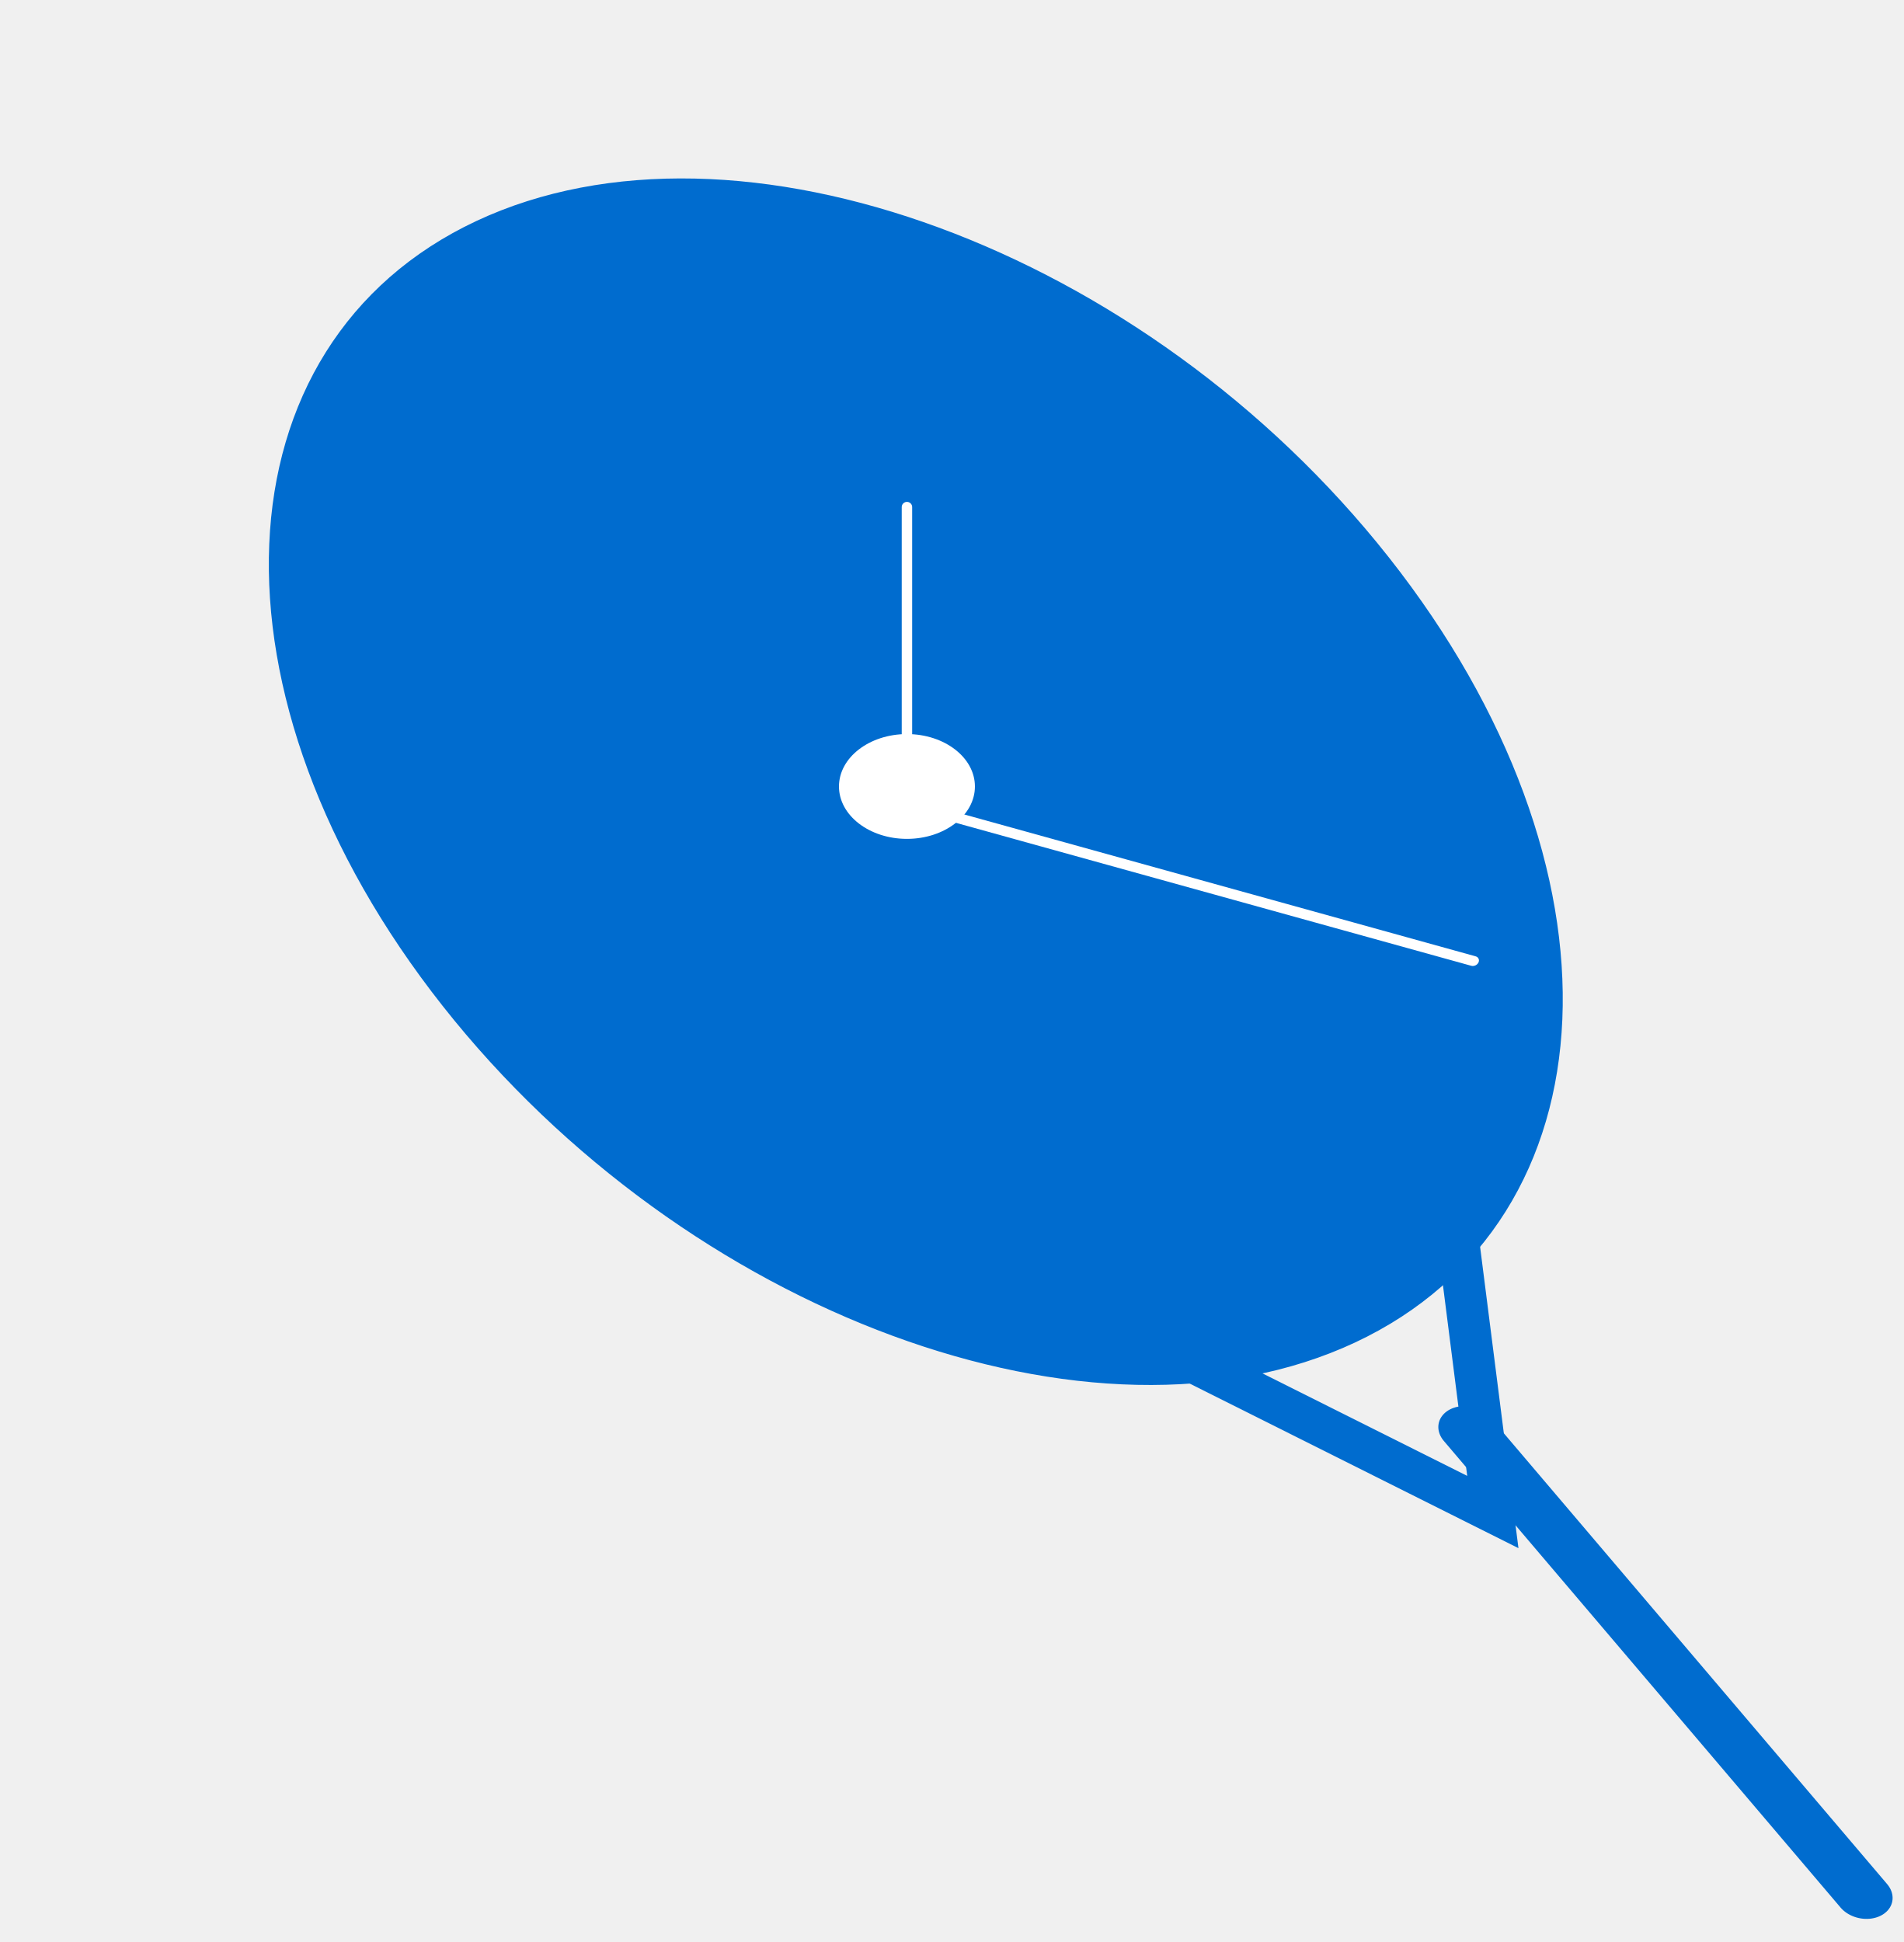
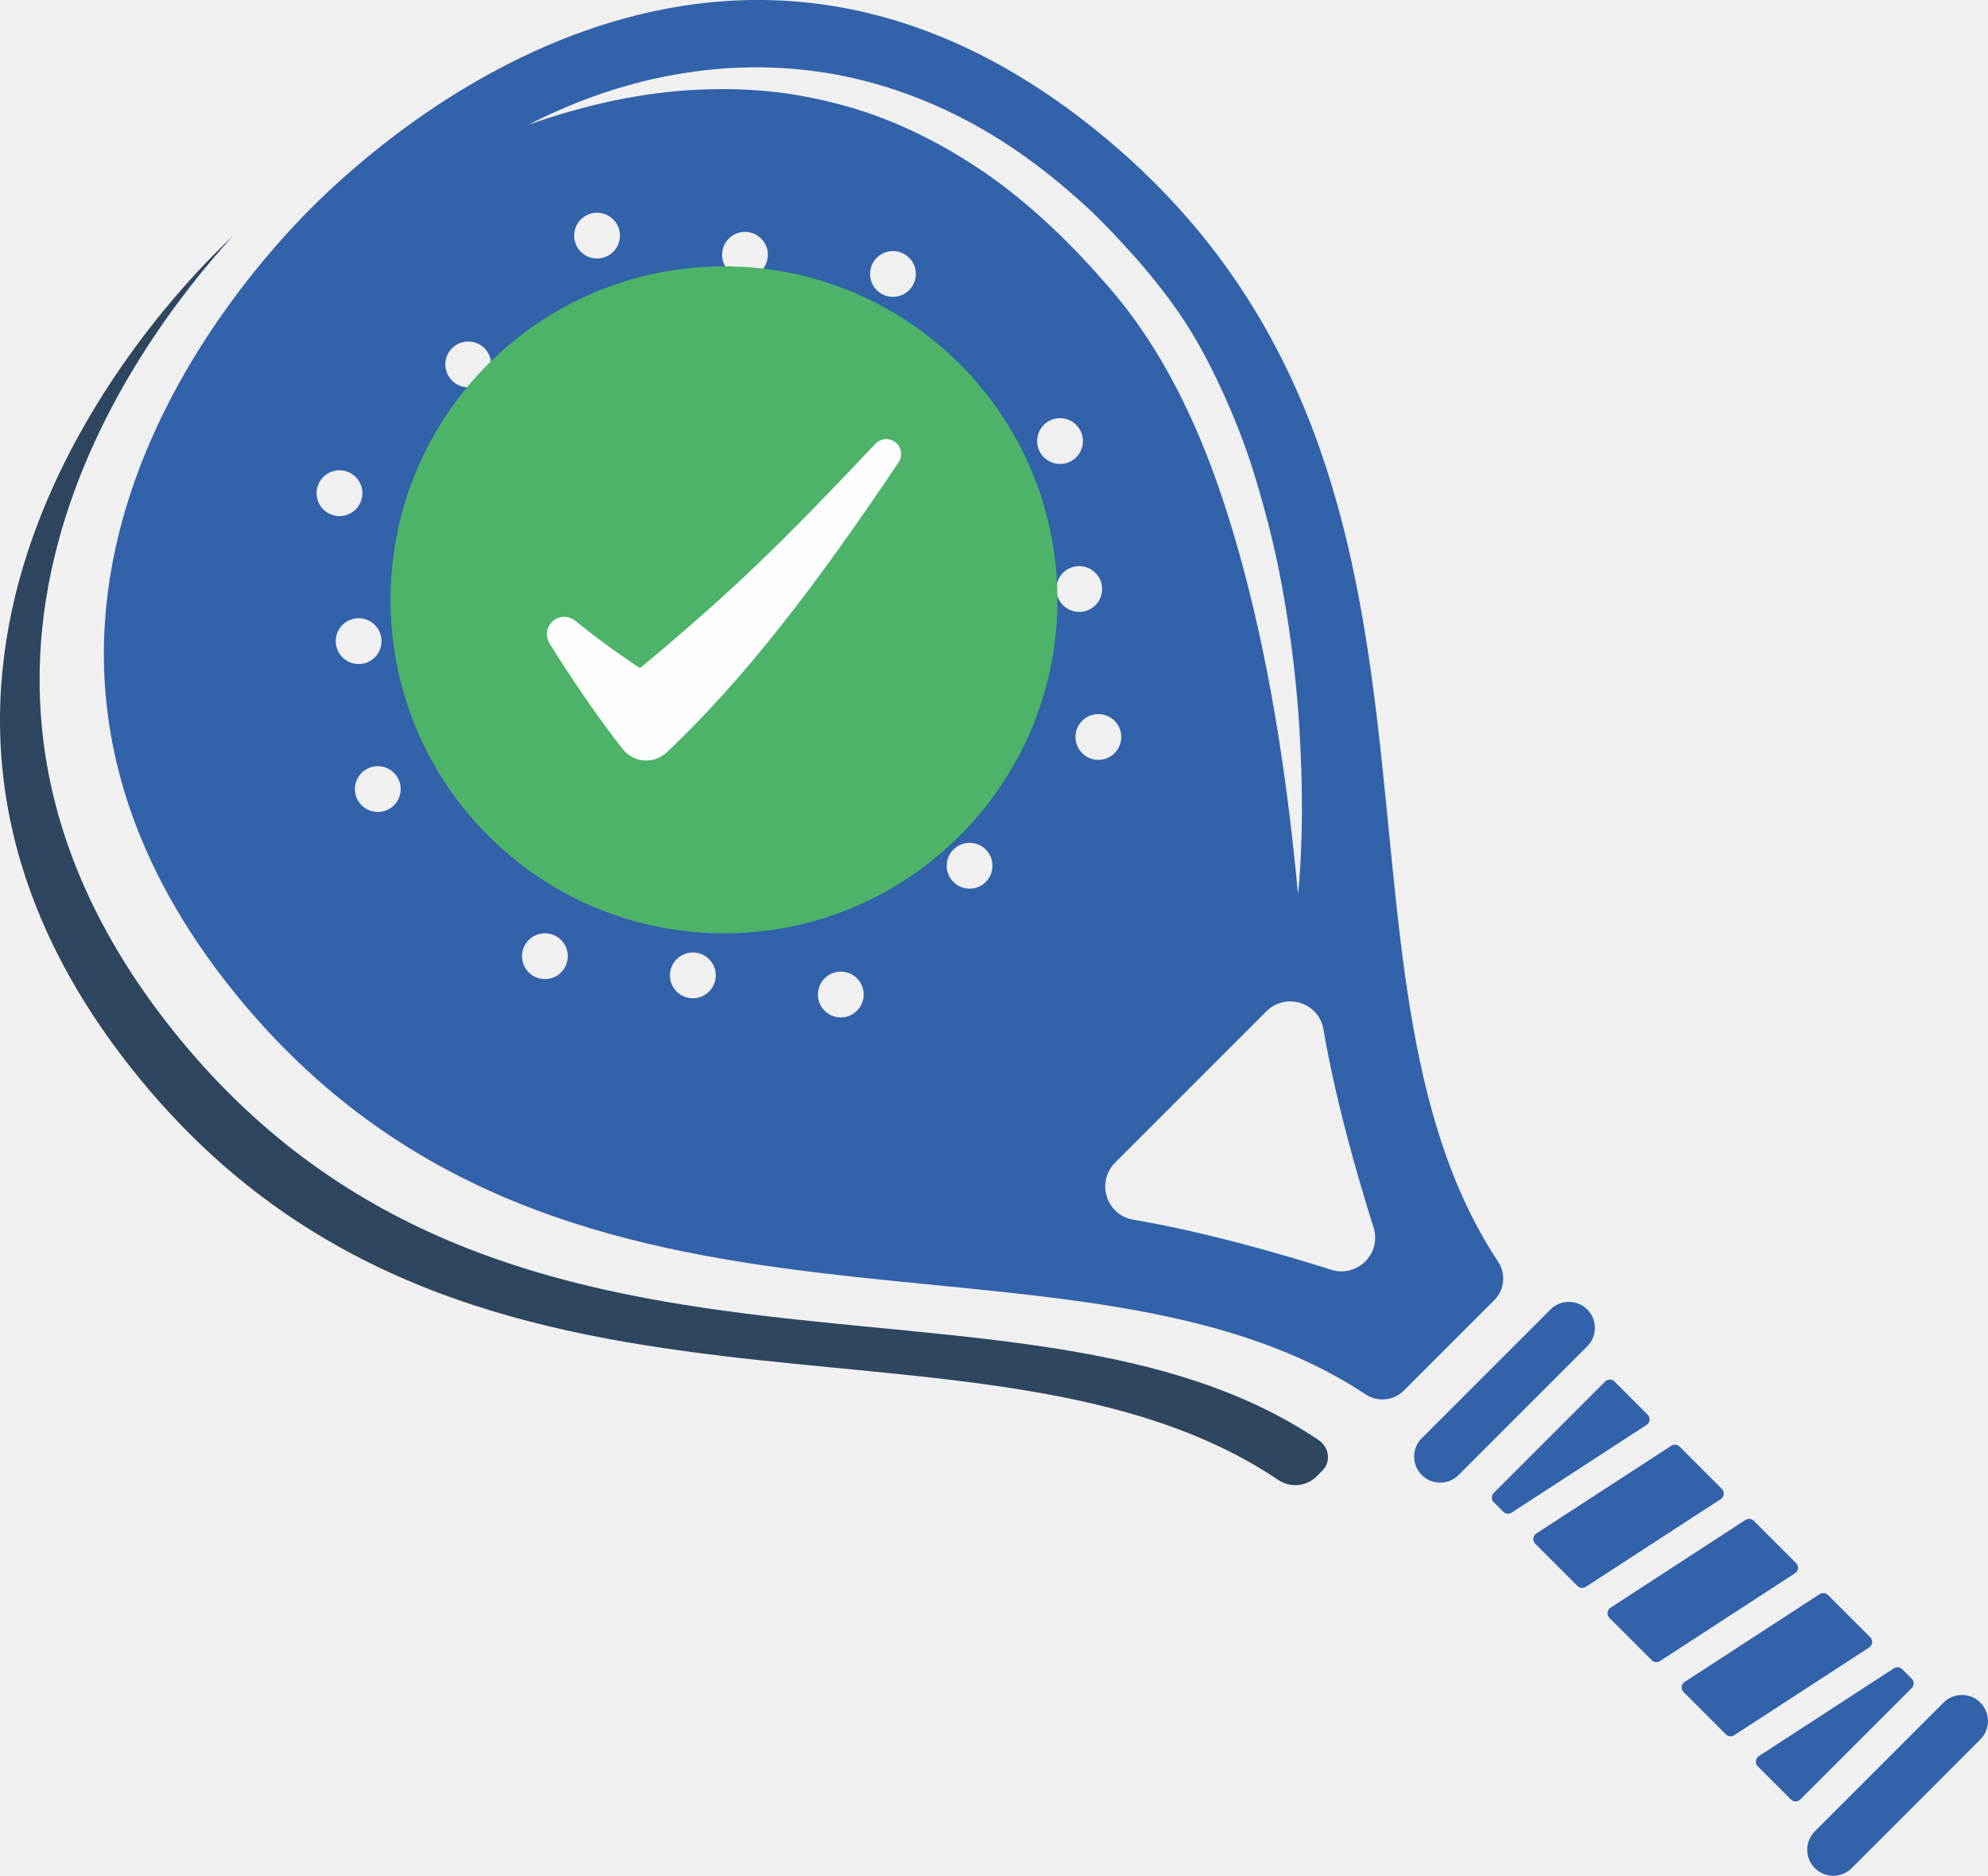
- <svg xmlns="http://www.w3.org/2000/svg" width="50" height="51" viewBox="0 0 50 51" fill="none">
-   <line x1="0.684" y1="-0.684" x2="16.77" y2="-0.684" transform="matrix(-0.647755 -0.761848 0.892686 -0.450679 49.9998 50)" stroke="#006CCF" stroke-width="1.369" stroke-linecap="round" />
-   <path d="M39.203 39.708L31.119 35.661L38.262 32.315L39.203 39.708Z" stroke="#006CCF" stroke-width="1.095" />
-   <path d="M36.259 14.809C39.428 18.826 40.909 23.1 40.755 26.758C40.6 30.417 38.814 33.441 35.472 35.007C32.129 36.573 27.822 36.403 23.537 34.824C19.251 33.246 15.008 30.265 11.84 26.249C8.671 22.232 7.19 17.958 7.344 14.3C7.498 10.641 9.285 7.617 12.627 6.051C15.97 4.485 20.276 4.655 24.562 6.234C28.848 7.812 33.09 10.793 36.259 14.809Z" fill="#006CCF" stroke="#006CCF" stroke-width="0.547" />
-   <ellipse cx="23.817" cy="20.654" rx="1.785" ry="1.376" fill="white" />
-   <path d="M38.636 25.363C38.709 25.383 38.794 25.344 38.826 25.276C38.858 25.207 38.825 25.135 38.752 25.115L38.636 25.363ZM23.759 21.236L38.636 25.363L38.752 25.115L23.875 20.988L23.759 21.236Z" fill="white" />
-   <path d="M23.817 20.654V13.317" stroke="white" stroke-width="0.274" stroke-linecap="round" />
+ <svg xmlns="http://www.w3.org/2000/svg" xml:space="preserve" width="69.184mm" height="65.274mm" version="1.1" style="shape-rendering:geometricPrecision; text-rendering:geometricPrecision; image-rendering:optimizeQuality; fill-rule:evenodd; clip-rule:evenodd" viewBox="0 0 6904.13 6513.99">
+   <defs>
+     <style type="text/css">
+    
+     .fil3 {fill:#FEFEFE;fill-rule:nonzero}
+     .fil2 {fill:#4CB369;fill-rule:nonzero}
+     .fil0 {fill:#3262AA;fill-rule:nonzero}
+     .fil1 {fill:#2E4660;fill-rule:nonzero}
+    
+   </style>
+   </defs>
+   <g id="Camada_x0020_1">
+     <g id="_2672042641008">
+       <g>
+         <path class="fil0" d="M6430.7 6487.5l446.97 -446.97c35.28,-35.31 35.28,-92.55 0,-127.86 -35.32,-35.28 -92.56,-35.28 -127.87,0l-446.97 446.96c-35.31,35.32 -35.31,92.56 0,127.87 35.32,35.32 92.56,35.32 127.87,0z" />
+         <path class="fil0" d="M5065.52 5122.27l446.92 -446.93c35.31,-35.31 35.31,-92.55 0,-127.87 -35.31,-35.31 -92.52,-35.31 -127.83,0l-446.96 446.94c-35.28,35.31 -35.28,92.55 0,127.86 35.31,35.32 92.56,35.32 127.87,0z" />
+         <path class="fil0" d="M5589.33 5618.46l146.95 146.91c7.6,7.64 19.54,8.91 28.58,3.03l469 -304.95c12.18,-7.92 13.98,-25.03 3.7,-35.31l-146.92 -146.92c-7.63,-7.67 -19.57,-8.9 -28.58,-3.02l-469 304.95c-12.18,7.91 -13.98,25.03 -3.73,35.31z" />
+         <path class="fil0" d="M5722.27 4912.81l-115.33 -115.29c-8.91,-8.94 -23.38,-8.94 -32.32,0l-386.93 386.94c-8.94,8.94 -8.94,23.4 0,32.31l33.26 33.3c7.64,7.64 19.58,8.87 28.62,2.99l469 -304.91c12.14,-7.95 13.98,-25.07 3.7,-35.35z" />
+         <path class="fil0" d="M5331.69 5360.83l146.92 146.91c7.63,7.6 19.57,8.84 28.62,2.95l468.97 -304.91c12.21,-7.88 14.01,-25.06 3.72,-35.35l-146.91 -146.87c-7.63,-7.64 -19.57,-8.87 -28.66,-2.99l-468.96 304.91c-12.18,7.92 -13.98,25.07 -3.7,35.35z" />
+         <path class="fil0" d="M6495.23 5685.77l-146.92 -146.91c-7.63,-7.64 -19.57,-8.91 -28.62,-2.99l-468.96 304.91c-12.22,7.92 -14.02,25.07 -3.73,35.31l146.91 146.95c7.64,7.64 19.57,8.87 28.62,2.99l469 -304.91c12.14,-7.95 13.94,-25.07 3.7,-35.35z" />
+         <path class="fil0" d="M6104.63 6133.8l115.36 115.33c8.94,8.94 23.41,8.94 32.35,0l386.94 -386.94c8.94,-8.94 8.94,-23.41 0,-32.35l-33.3 -33.31c-7.64,-7.63 -19.61,-8.87 -28.66,-2.98l-468.96 304.91c-12.18,7.91 -13.98,25.06 -3.73,35.35z" />
+         <path class="fil1" d="M489.14 3750.65c-1107.07,-1344.84 -27.45,-2580.25 248.7,-2861.61 18.97,-19.33 42.52,-42.64 70.06,-68.73 -346.84,380.44 -1212.25,1537.84 -181.24,2790.25 1150.01,1396.97 2918.86,695.23 3950.3,1388.81l1.3 0.84c37.21,24.3 45.81,74.64 14.68,106.36l-18.41 18.73c-36.19,36.89 -92.59,42.73 -135.04,14.22 -1031.48,-693.61 -2800.32,8.09 -3950.34,-1388.88z" />
+         <path class="fil0" d="M3044.83 1007.58c-31.06,-31.06 -31.06,-81.43 0,-112.49 31.09,-31.05 81.43,-31.05 112.48,0 31.09,31.06 31.09,81.43 0,112.49 -31.05,31.05 -81.39,31.05 -112.48,0zm580.35 467.87c31.09,-31.06 81.43,-31.06 112.48,0 31.06,31.05 31.06,81.43 0,112.48 -31.05,31.06 -81.39,31.06 -112.48,0 -31.05,-31.09 -31.05,-81.43 0,-112.48zm66.57 513.78c31.06,-31.05 81.39,-31.05 112.49,0.04 31.05,31.02 31.05,81.39 0,112.44 -31.1,31.09 -81.43,31.09 -112.49,0 -31.05,-31.05 -31.05,-81.42 0,-112.48zm-1160.72 -1048.2c-31.09,-31.09 -31.09,-81.43 0,-112.52 31.06,-31.05 81.43,-31.05 112.49,0 31.05,31.09 31.05,81.43 0,112.52 -31.06,31.06 -81.43,31.06 -112.49,0zm580.36 467.85c31.05,-31.06 81.39,-31.06 112.48,0 31.06,31.09 31.06,81.43 0,112.52 -31.09,31.05 -81.43,31.05 -112.48,0 -31.06,-31.09 -31.06,-81.43 0,-112.52zm835.91 -509.99c63.55,73.13 126.43,152.66 179.41,236.65 53.05,84.18 96.53,173.07 136.28,262.88 39.61,89.98 73.69,181.87 101.18,275.48 28.13,93.33 52.56,187.53 72.63,282.38 38.79,190.08 64.32,381.87 75.97,574.17 11.48,192.14 13.37,384.86 -4.69,576.06 -35.87,-381.17 -90.79,-758.43 -187.35,-1122.76 -96.36,-362.93 -233.1,-717.73 -477.18,-995.11 -121.92,-140.54 -255.97,-270.38 -406.55,-377.54 -151.21,-105.47 -316.95,-191.17 -495.05,-241.58 -88.9,-24.92 -180.08,-43.37 -272.71,-52.42 -92.59,-9.25 -186.31,-9.68 -280.01,-3.73 -187.54,12.64 -373.81,56.15 -554.24,120.05 170.11,-87.63 354.94,-151.35 547.44,-180.64 192.14,-30.07 392.15,-25.07 584.57,19.33 192.47,44.43 376.34,126.39 540.57,235.9 82.56,54.29 159.66,116 233.52,180.96 74.25,64.75 140.72,137.16 206.19,209.93zm-1817.6 -24.43c-31.06,31.06 -81.39,31.06 -112.48,0 -31.06,-31.05 -31.06,-81.43 0,-112.48 31.09,-31.06 81.42,-31.06 112.48,0 31.09,31.05 31.09,81.43 0,112.48zm580.35 580.36c-31.05,31.05 -81.39,31.05 -112.48,0 -31.06,-31.06 -31.06,-81.43 0,-112.49 31.09,-31.05 81.43,-31.05 112.48,0 31.06,31.06 31.06,81.43 0,112.49zm580.36 580.35c-31.06,31.05 -81.43,31.05 -112.49,0 -31.05,-31.09 -31.05,-81.43 0,-112.48 31.06,-31.06 81.43,-31.06 112.49,0 31.05,31.05 31.05,81.39 0,112.48zm580.35 580.35c-31.05,31.06 -81.43,31.06 -112.48,0 -31.06,-31.09 -31.06,-81.42 0,-112.48 31.05,-31.05 81.43,-31.05 112.48,0 31.06,31.06 31.06,81.39 0,112.48zm725.5 958.99c41.72,245.34 117.2,508.39 173.99,688.07 28.55,90.41 -56.5,175.47 -146.92,146.88 -179.65,-56.74 -442.74,-132.23 -688.05,-173.94 -93.43,-15.92 -129.48,-131.21 -62.45,-198.24l262.53 -262.52 0.14 -0.14 262.53 -262.56c67.02,-67 182.35,-30.99 198.23,62.45zm-3361.03 -1805.57c-31.1,31.05 -81.43,31.05 -112.52,0 -31.06,-31.09 -31.06,-81.43 0,-112.48 31.09,-31.06 81.42,-31.06 112.52,0 31.05,31.05 31.05,81.42 0,112.48zm580.31 580.35c-31.05,31.06 -81.39,31.06 -112.44,0 -31.09,-31.05 -31.09,-81.42 0,-112.48 31.02,-31.05 81.39,-31.05 112.44,0 31.09,31.06 31.09,81.43 0,112.48zm580.36 580.36c-31.06,31.05 -81.39,31.05 -112.48,0 -31.06,-31.06 -31.06,-81.43 0,-112.49 31.05,-31.09 81.42,-31.09 112.48,0 31.09,31.06 31.09,81.43 0,112.49zm580.35 580.35c-31.05,31.06 -81.39,31.06 -112.48,0 -31.06,-31.05 -31.06,-81.43 0,-112.48 31.09,-31.06 81.43,-31.06 112.48,0 31.06,31.05 31.06,81.43 0,112.48zm-1674.5 -1227.25c-31.06,31.05 -81.43,31.05 -112.48,0 -31.06,-31.09 -31.06,-81.43 0,-112.48 31.05,-31.09 81.42,-31.09 112.48,-0.04 31.06,31.09 31.06,81.43 0,112.52zm580.35 580.32c-31.05,31.09 -81.42,31.09 -112.48,0 -31.09,-31.06 -31.09,-81.43 0,-112.45 31.06,-31.09 81.43,-31.09 112.48,0 31.06,31.02 31.06,81.39 0,112.45zm580.36 580.35c-31.06,31.09 -81.43,31.09 -112.48,0 -31.09,-31.05 -31.09,-81.39 0,-112.48 31.05,-31.06 81.42,-31.06 112.48,0 31.05,31.09 31.05,81.43 0,112.48zm-1094.17 -646.9c-31.06,31.06 -81.4,31.06 -112.49,0 -31.05,-31.09 -31.05,-81.43 0,-112.48 31.09,-31.06 81.43,-31.06 112.49,0 31.09,31.05 31.09,81.39 0,112.48zm580.35 580.36c-31.06,31.05 -81.39,31.05 -112.48,0 -31.06,-31.09 -31.06,-81.43 0,-112.49 31.09,-31.09 81.42,-31.09 112.48,0 31.05,31.06 31.05,81.43 0,112.49zm848.58 -493.19c31.06,-31.06 81.4,-31.06 112.45,0 31.09,31.09 31.09,81.43 0,112.48 -31.05,31.06 -81.39,31.06 -112.45,0 -31.09,-31.05 -31.09,-81.39 0,-112.48zm-580.35 -580.35c31.06,-31.06 81.39,-31.06 112.48,0 31.06,31.09 31.06,81.42 0,112.48 -31.09,31.09 -81.42,31.09 -112.48,0 -31.09,-31.06 -31.09,-81.39 0,-112.48zm-580.35 -580.32c31.05,-31.09 81.39,-31.09 112.48,0 31.05,31.05 31.05,81.39 0,112.44 -31.09,31.09 -81.43,31.09 -112.48,0 -31.06,-31.05 -31.06,-81.39 0,-112.44zm1674.5 1227.25c31.05,-31.06 81.43,-31.06 112.48,0 31.09,31.05 31.09,81.39 0,112.48 -31.05,31.06 -81.43,31.06 -112.48,0 -31.06,-31.09 -31.06,-81.43 0,-112.48zm-580.36 -580.35c31.06,-31.06 81.43,-31.06 112.49,0 31.09,31.05 31.09,81.42 0,112.48 -31.06,31.05 -81.43,31.05 -112.49,0 -31.05,-31.06 -31.05,-81.43 0,-112.48zm-580.35 -580.36c31.06,-31.05 81.43,-31.05 112.48,0 31.09,31.06 31.09,81.43 0,112.48 -31.05,31.06 -81.42,31.06 -112.48,0 -31.05,-31.05 -31.05,-81.42 0,-112.48zm-580.35 -580.35c31.09,-31.06 81.42,-31.06 112.48,0 31.05,31.05 31.05,81.42 0,112.48 -31.06,31.05 -81.39,31.05 -112.48,0 -31.06,-31.06 -31.06,-81.43 0,-112.48zm1674.53 1227.25c31.06,-31.05 81.4,-31.05 112.49,0 31.05,31.09 31.05,81.43 0,112.48 -31.09,31.06 -81.43,31.06 -112.49,0.04 -31.09,-31.09 -31.09,-81.43 0,-112.52zm-580.35 -580.35c31.05,-31.06 81.39,-31.06 112.48,0 31.06,31.09 31.06,81.42 0,112.48 -31.09,31.09 -81.43,31.09 -112.48,0 -31.06,-31.06 -31.06,-81.39 0,-112.48zm-580.35 -580.32c31.05,-31.09 81.42,-31.09 112.48,0 31.05,31.05 31.05,81.39 0,112.44 -31.06,31.1 -81.43,31.1 -112.48,0 -31.06,-31.05 -31.06,-81.39 0,-112.44zm1763.42 -789.72c-1303.65,-1095.06 -2494.22,-35.88 -2765.23,235.16 -271.04,271.01 -1330.2,1461.58 -235.14,2765.23 1137.51,1354.16 2877.39,681.84 3895.73,1355.7 41.92,27.74 97.45,22.28 133.01,-13.27l314.09 -314.1c35.52,-35.52 40.98,-91.07 13.27,-132.97 -673.89,-1018.37 -1.59,-2758.24 -1355.74,-3895.75z" />
+       </g>
+       <path class="fil2" d="M2514.36 3241.16c-156.31,0 -307.99,-30.65 -450.8,-91.05 -137.94,-58.33 -261.76,-141.83 -368.08,-248.16 -106.35,-106.33 -189.83,-230.18 -248.18,-368.09 -60.42,-142.82 -91.03,-294.49 -91.03,-450.8 0,-156.31 30.62,-307.95 91.03,-450.81 58.35,-137.89 141.83,-261.74 248.18,-368.05 106.32,-106.35 230.15,-189.84 368.08,-248.18 142.81,-60.4 294.49,-91.05 450.8,-91.05 156.31,0 307.95,30.66 450.81,91.05 137.89,58.34 261.71,141.83 368.05,248.18 106.35,106.31 189.84,230.17 248.18,368.05 60.4,142.86 91.01,294.5 91.01,450.81 0,156.31 -30.62,307.98 -91.01,450.8 -58.34,137.92 -141.83,261.76 -248.18,368.09 -106.34,106.33 -230.17,189.83 -368.05,248.16 -142.86,60.41 -294.5,91.05 -450.81,91.05z" />
+       <path class="fil3" d="M1908.12 2233.79c62.47,101.53 170.4,261.65 253.89,366.84 39.38,49.64 109.3,54.24 155.26,10.61 264.33,-250.88 509.68,-567.4 803.45,-1005.68 17.05,-25.39 8.48,-59.98 -18.46,-74.43l0 0c-20.61,-11.05 -46.06,-6.92 -62.12,10.05 -325.92,345.08 -493.01,509.11 -817.29,778.92 0,0 -102.26,-64.96 -225.73,-164.65 -26.49,-21.37 -65.44,-16.55 -85.88,10.67l0 0c-14.84,19.76 -16.06,46.59 -3.1,67.66z" />
+     </g>
+   </g>
</svg>
